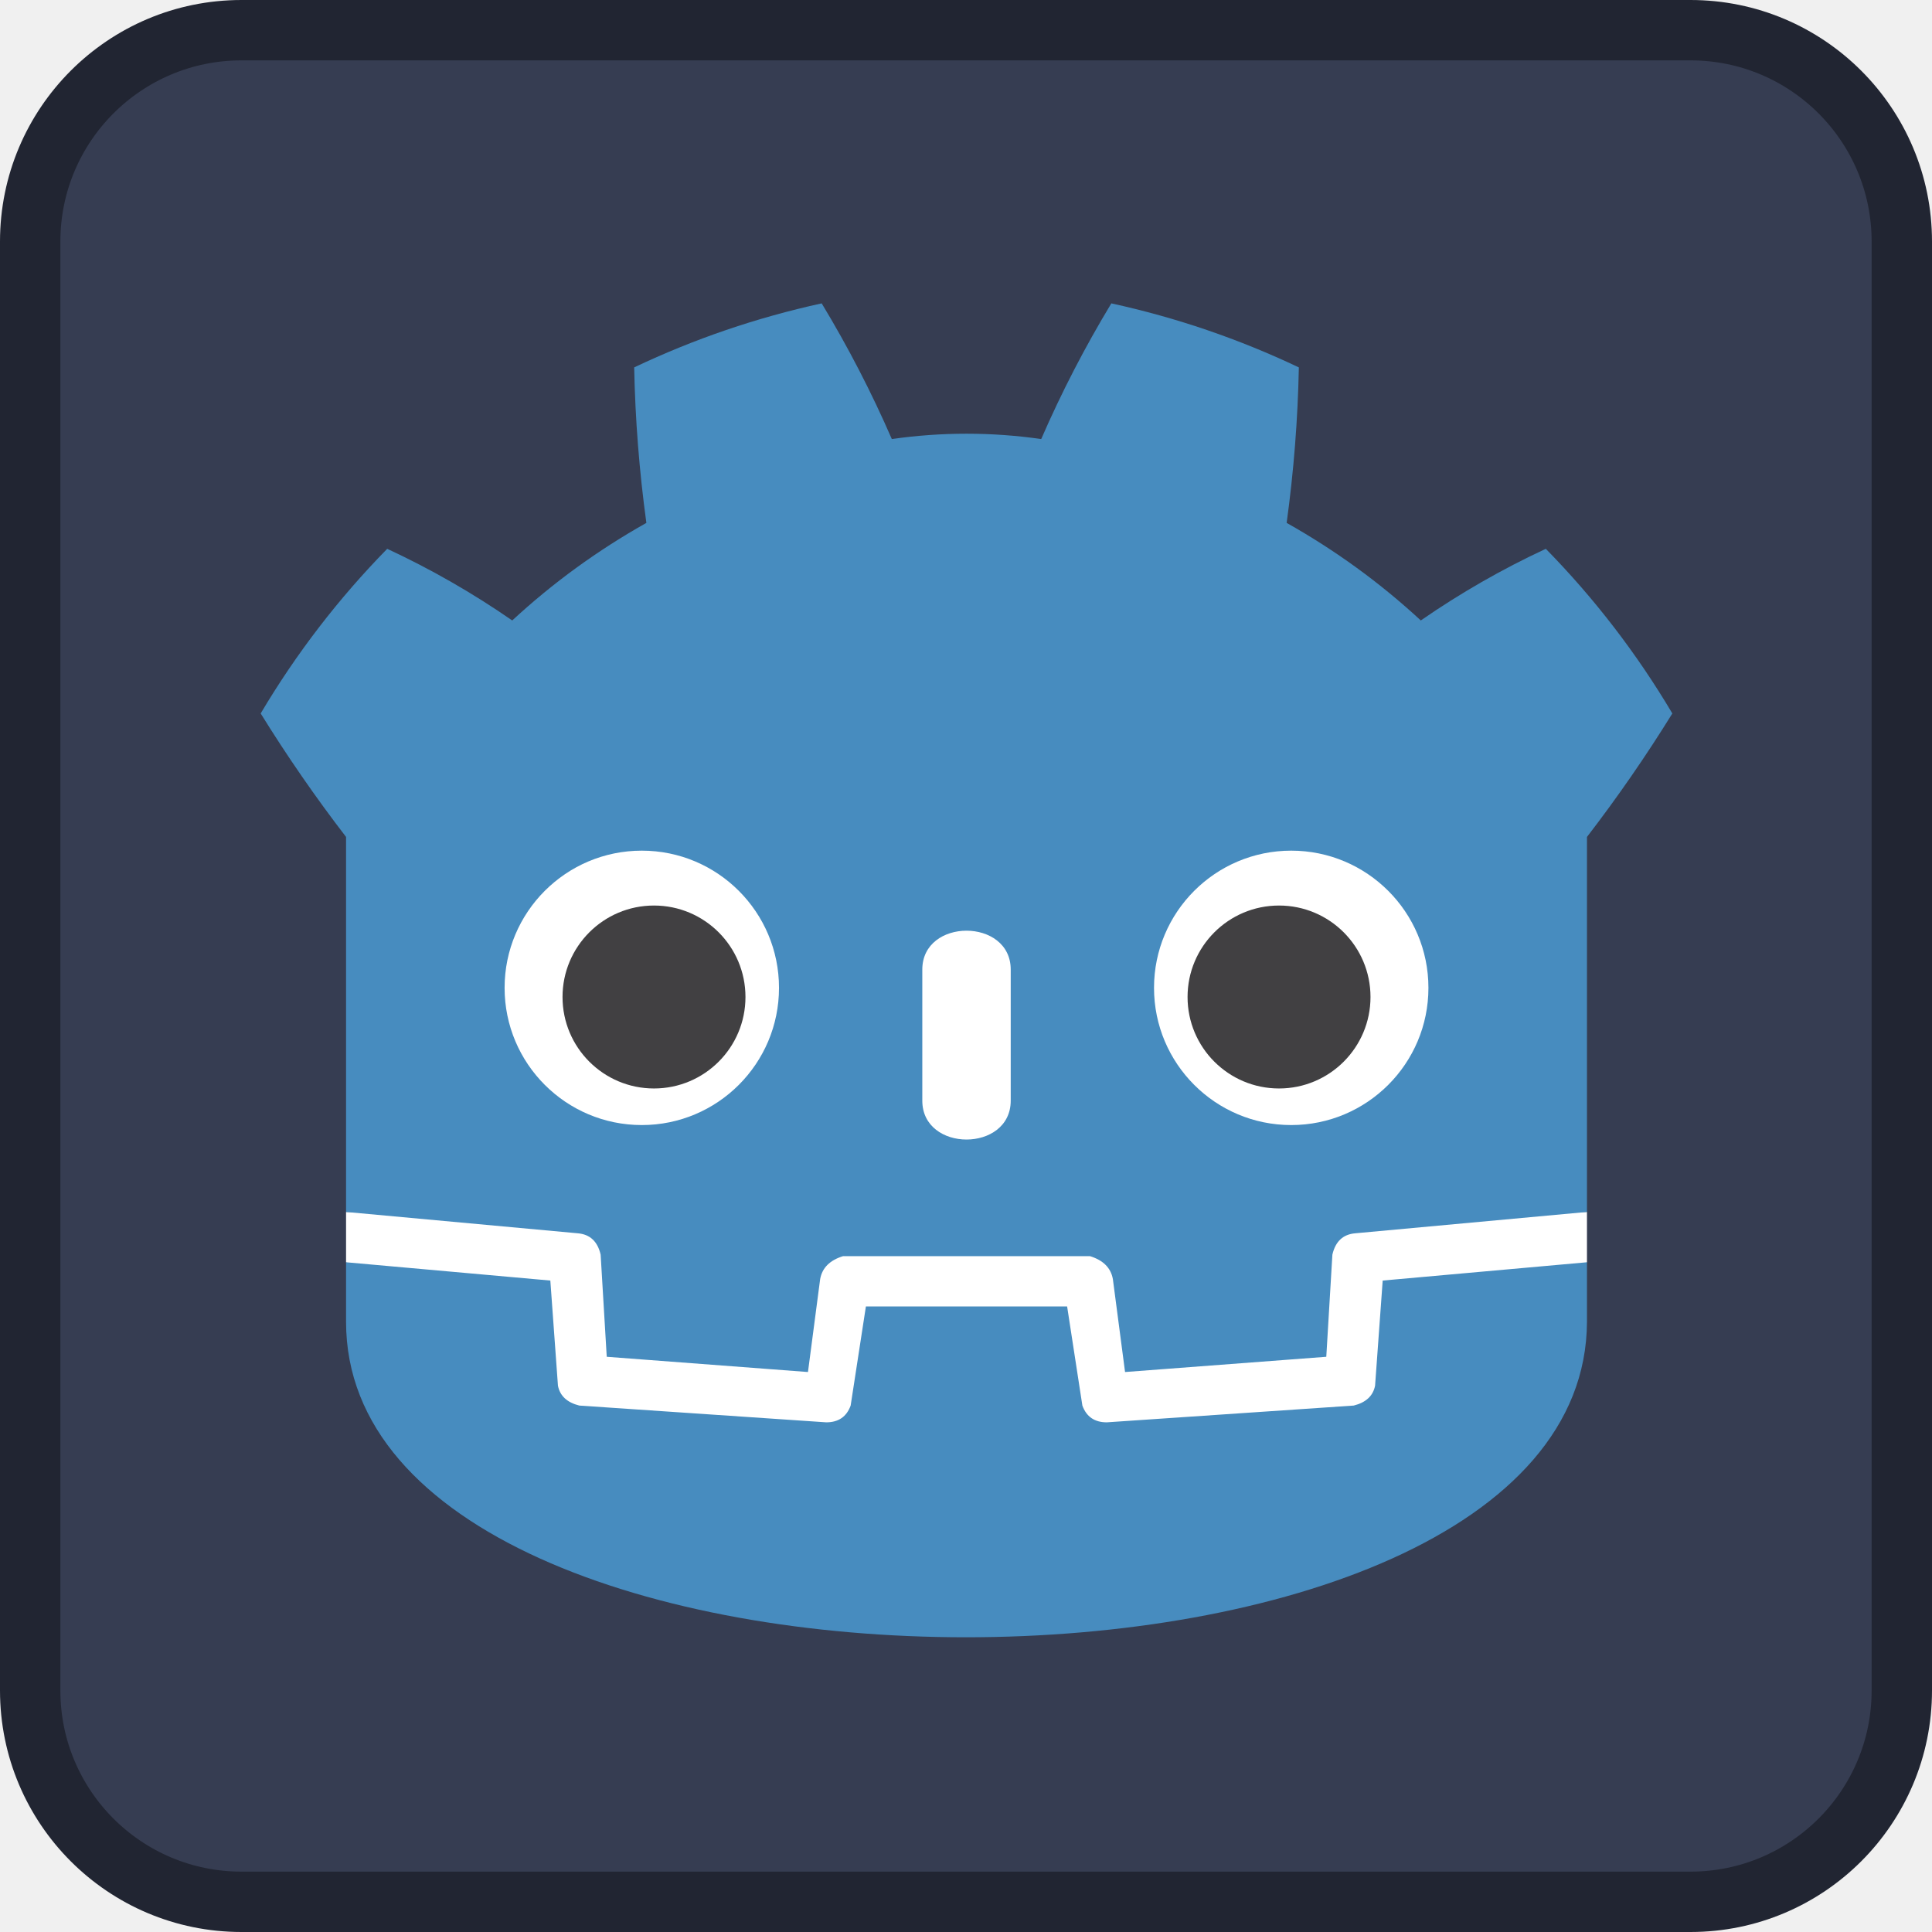
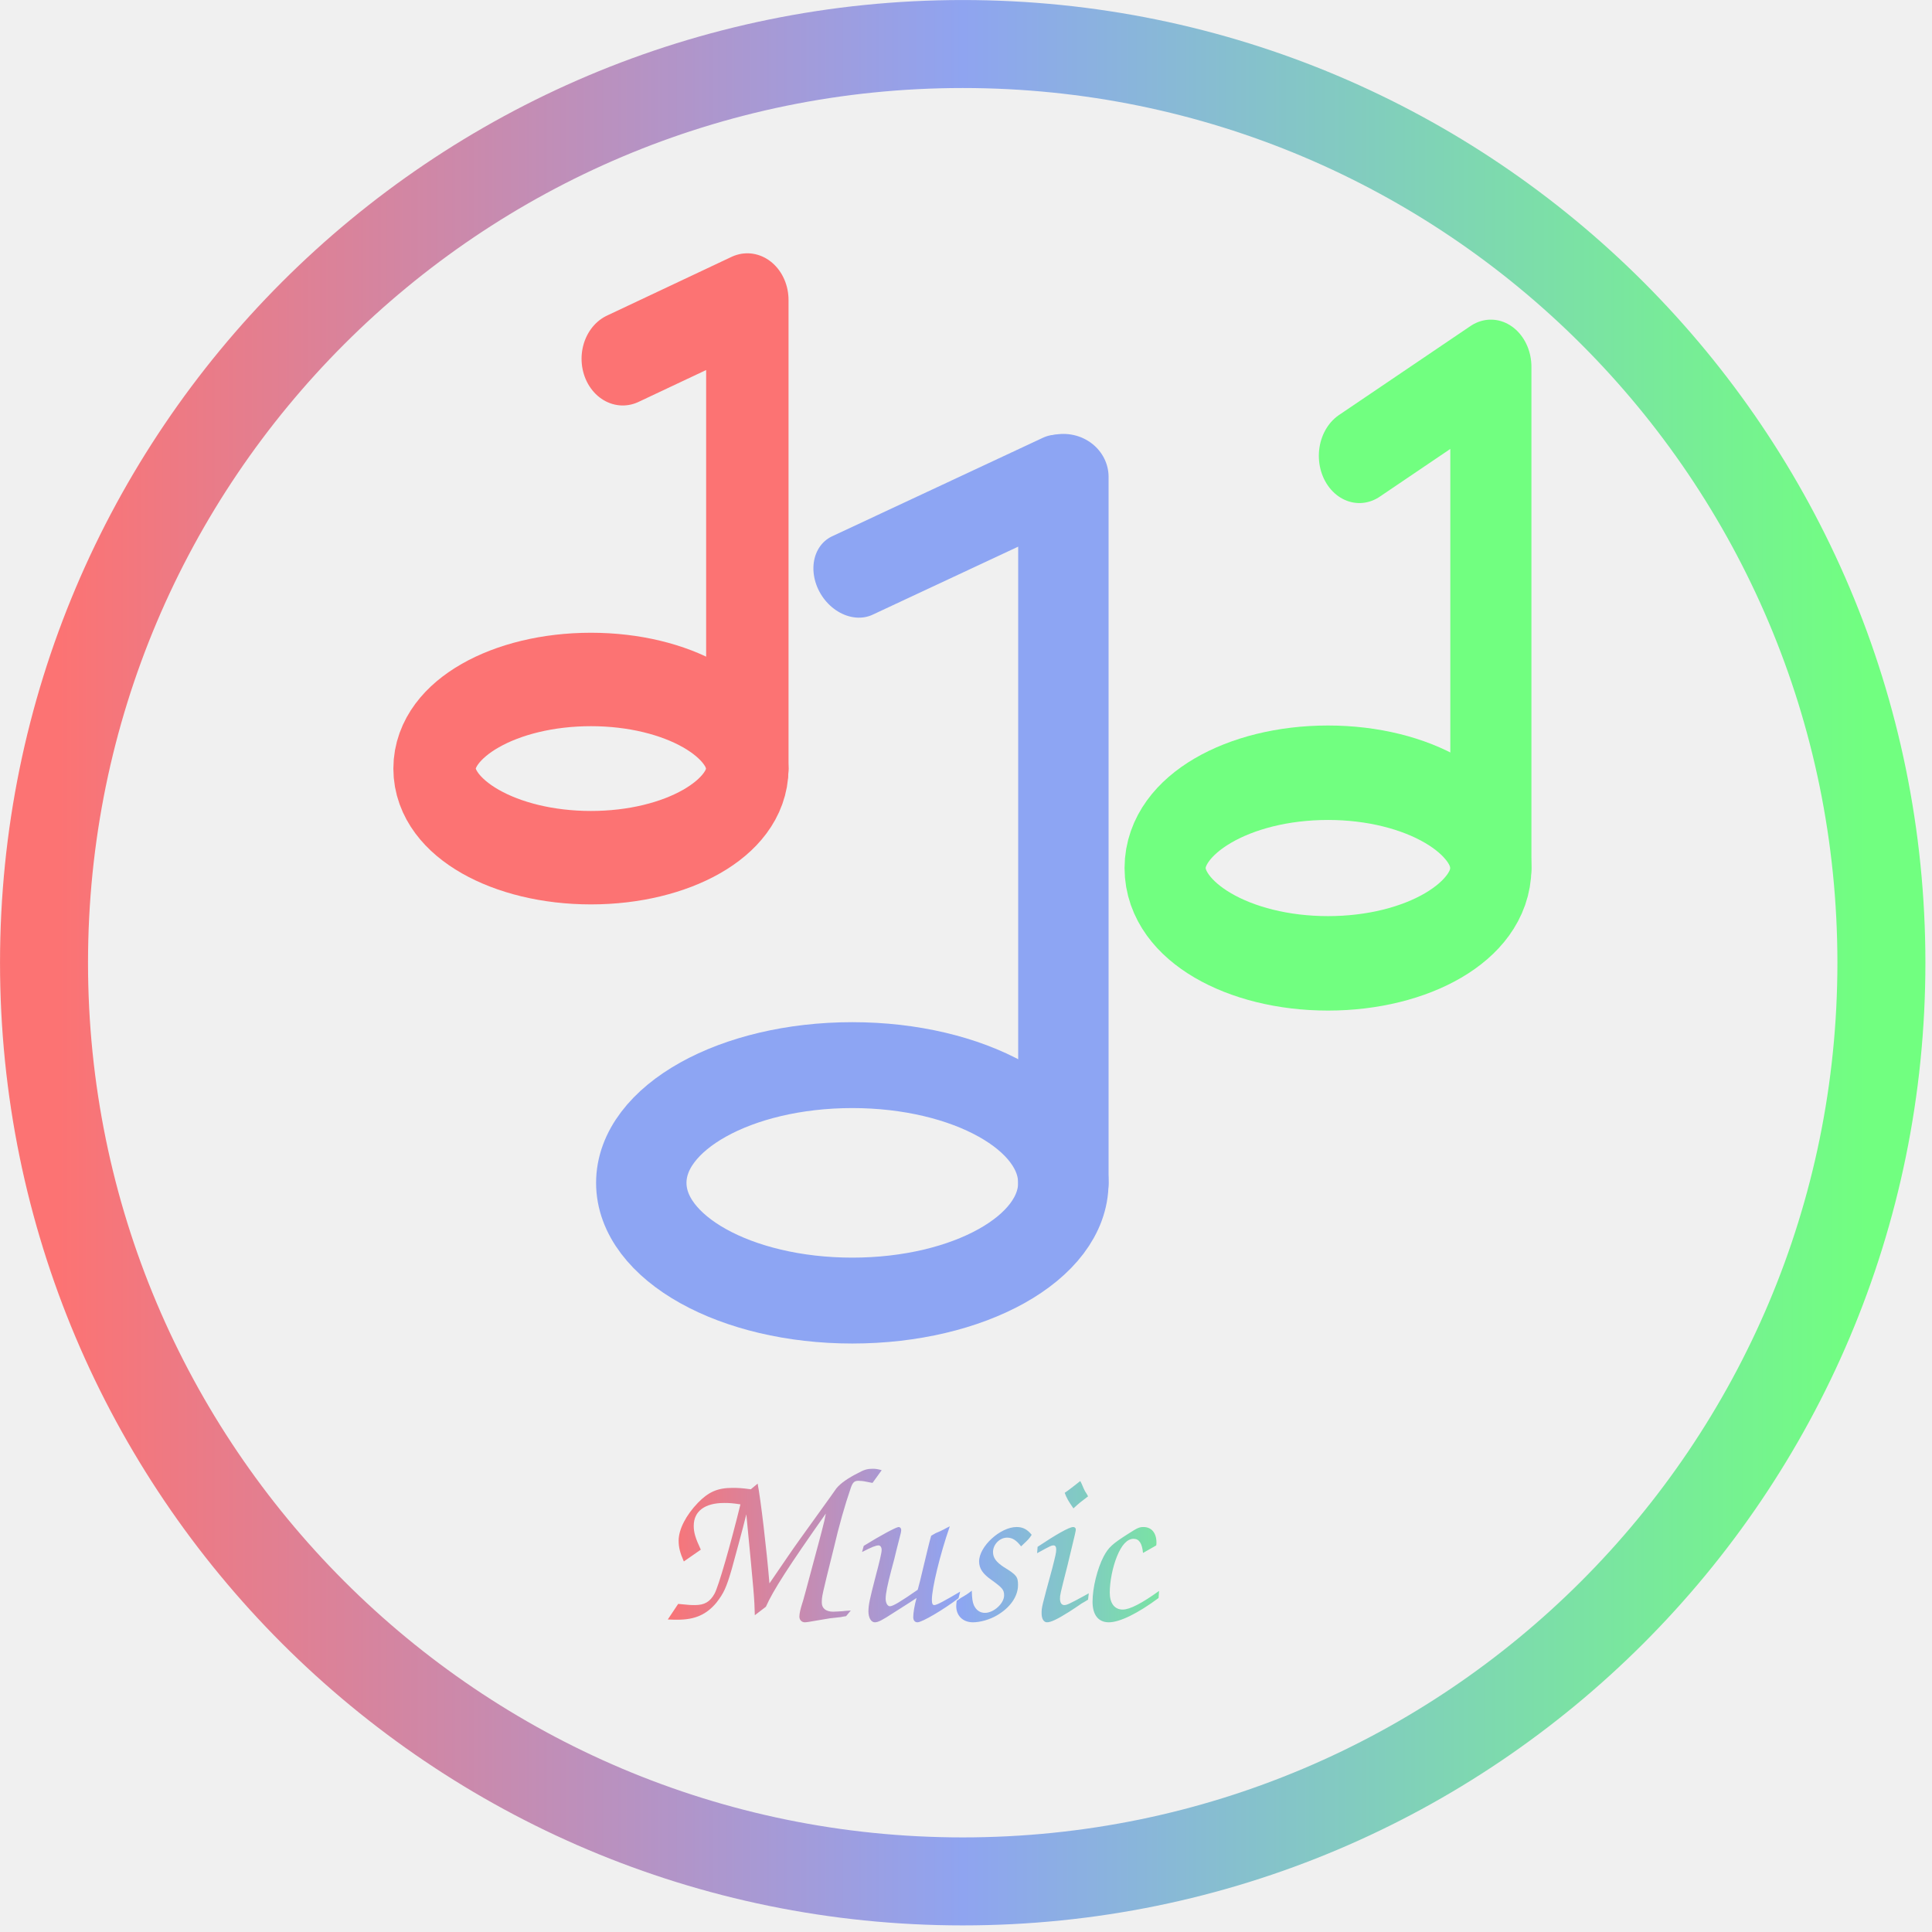
- <svg xmlns="http://www.w3.org/2000/svg" width="128" height="128">
-   <rect width="124" height="124" x="2" y="2" fill="#363d52" stroke="#212532" stroke-width="4" rx="14" />
-   <g fill="#fff" transform="translate(12.322 12.322)scale(.101)">
-     <path d="M105 673v33q407 354 814 0v-33z" />
-     <path fill="#478cbf" d="m105 673 152 14q12 1 15 14l4 67 132 10 8-61q2-11 15-15h162q13 4 15 15l8 61 132-10 4-67q3-13 15-14l152-14V427q30-39 56-81-35-59-83-108-43 20-82 47-40-37-88-64 7-51 8-102-59-28-123-42-26 43-46 89-49-7-98 0-20-46-46-89-64 14-123 42 1 51 8 102-48 27-88 64-39-27-82-47-48 49-83 108 26 42 56 81zm0 33v39c0 276 813 276 814 0v-39l-134 12-5 69q-2 10-14 13l-162 11q-12 0-16-11l-10-65H446l-10 65q-4 11-16 11l-162-11q-12-3-14-13l-5-69z" />
-     <path d="M483 600c0 34 58 34 58 0v-86c0-34-58-34-58 0z" />
-     <circle cx="725" cy="526" r="90" />
-     <circle cx="299" cy="526" r="90" />
+ <svg xmlns="http://www.w3.org/2000/svg" width="100%" height="100%" viewBox="0 0 128 128" version="1.1" xml:space="preserve" style="fill-rule:evenodd;clip-rule:evenodd;stroke-linecap:round;stroke-linejoin:round;stroke-miterlimit:1.5;">
+   <g transform="matrix(1,0,0,1,-0.217794,-0.217794)">
+     <g transform="matrix(0.951024,0,0,0.951024,3.134461,3.134461)">
+       <circle cx="64" cy="64" r="64" style="fill:none;stroke:url(#_Linear1);stroke-width:6.13px;" />
+     </g>
+     <g transform="matrix(5.032787,0,0,4.782117,28.57778,19.61639)">
+       <ellipse cx="5.585" cy="12.331" rx="2.778" ry="1.631" style="fill:rgb(235,235,235);fill-opacity:0;stroke:rgb(141,165,243);stroke-width:1.19px;" />
+     </g>
+     <g transform="matrix(3.466519,0,0,4.037304,46.09593,19.11496)">
+       <ellipse cx="12.146" cy="9.564" rx="3.113" ry="1.564" style="fill:rgb(235,235,235);fill-opacity:0;stroke:rgb(113,255,128);stroke-width:1.55px;" />
+     </g>
+     <g transform="matrix(5.032787,0,0,4.782117,33.66883,16.89105)">
+       <path d="M7.352,12.901L7.352,3.12" style="fill:none;stroke:rgb(141,165,243);stroke-width:1.19px;" />
+     </g>
+     <g transform="matrix(3.466519,0,0,4.037304,48.12089,20.89813)">
+       <path d="M14.675,9.122L14.675,0.898L12.162,2.358" style="fill:none;stroke:rgb(113,255,128);stroke-width:1.55px;" />
+     </g>
+     <g transform="matrix(3.328319,0,0,3.774531,-1.056517,15.03821)">
+       <ellipse cx="12.146" cy="9.564" rx="3.113" ry="1.564" style="fill:rgb(235,235,235);fill-opacity:0;stroke:rgb(252,115,115);stroke-width:1.64px;" />
+     </g>
+     <g transform="matrix(3.328319,0,0,3.774531,0.887719,16.70532)">
+       <path d="M14.675,9.122L14.675,0.898L12.195,1.929" style="fill:none;stroke:rgb(252,115,115);stroke-width:1.64px;" />
+     </g>
+     <g transform="matrix(4.245672,0.367774,0.387052,4.601269,38.24781,14.75156)">
+       <path d="M7.352,3.12L3.904,4.816" style="fill:none;stroke:rgb(141,165,243);stroke-width:1.21px;" />
+     </g>
+     <g transform="matrix(14.89381,0,0,14.89381,83.56847,107.5124)">
+         </g>
+     <text x="43.6px" y="107.512px" style="font-family:'ComicSansMS', 'Comic Sans MS', cursive;font-size:14.894px;fill:url(#_Linear2);">Music</text>
  </g>
-   <g fill="#414042" transform="translate(12.322 12.322)scale(.101)">
-     <circle cx="307" cy="532" r="60" />
-     <circle cx="717" cy="532" r="60" />
-   </g>
+   <defs>
+     <linearGradient id="_Linear1" x1="0" y1="0" x2="1" y2="0" gradientUnits="userSpaceOnUse" gradientTransform="matrix(128,0,0,128,0,64)">
+       <stop offset="0" style="stop-color:rgb(252,115,115);stop-opacity:1" />
+       <stop offset="0.5" style="stop-color:rgb(143,164,240);stop-opacity:1" />
+       <stop offset="1" style="stop-color:rgb(113,255,128);stop-opacity:1" />
+     </linearGradient>
+     <linearGradient id="_Linear2" x1="0" y1="0" x2="1" y2="0" gradientUnits="userSpaceOnUse" gradientTransform="matrix(38.55082,0,0,38.55082,44.41405,102.2363)">
+       <stop offset="0" style="stop-color:rgb(250,116,118);stop-opacity:1" />
+       <stop offset="0.5" style="stop-color:rgb(141,165,243);stop-opacity:1" />
+       <stop offset="1" style="stop-color:rgb(113,255,128);stop-opacity:1" />
+     </linearGradient>
+   </defs>
</svg>
